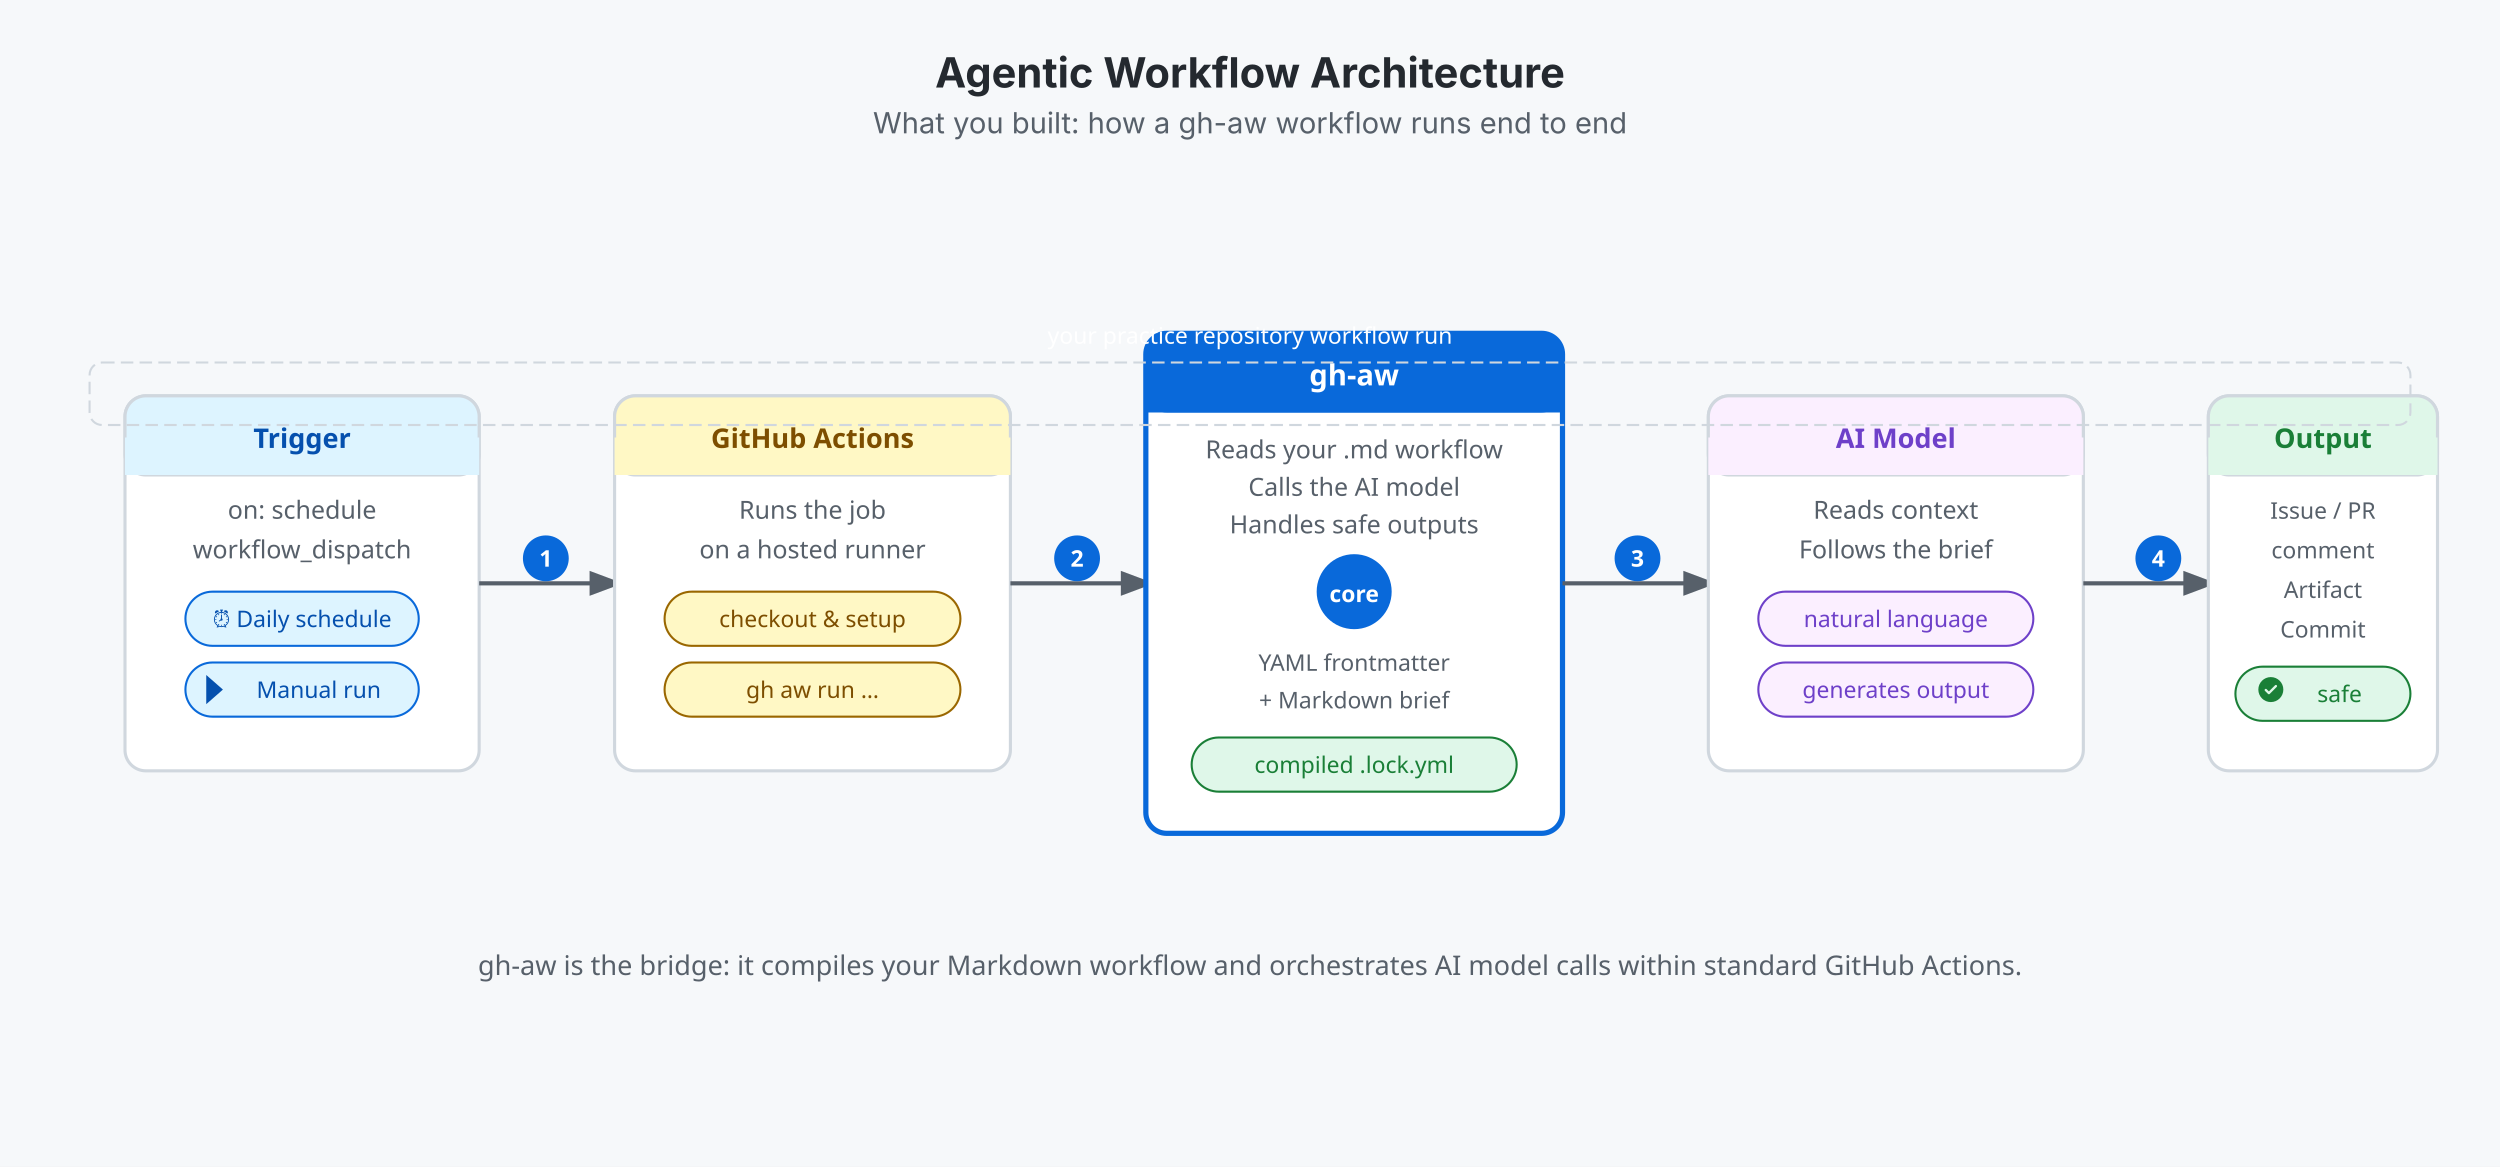
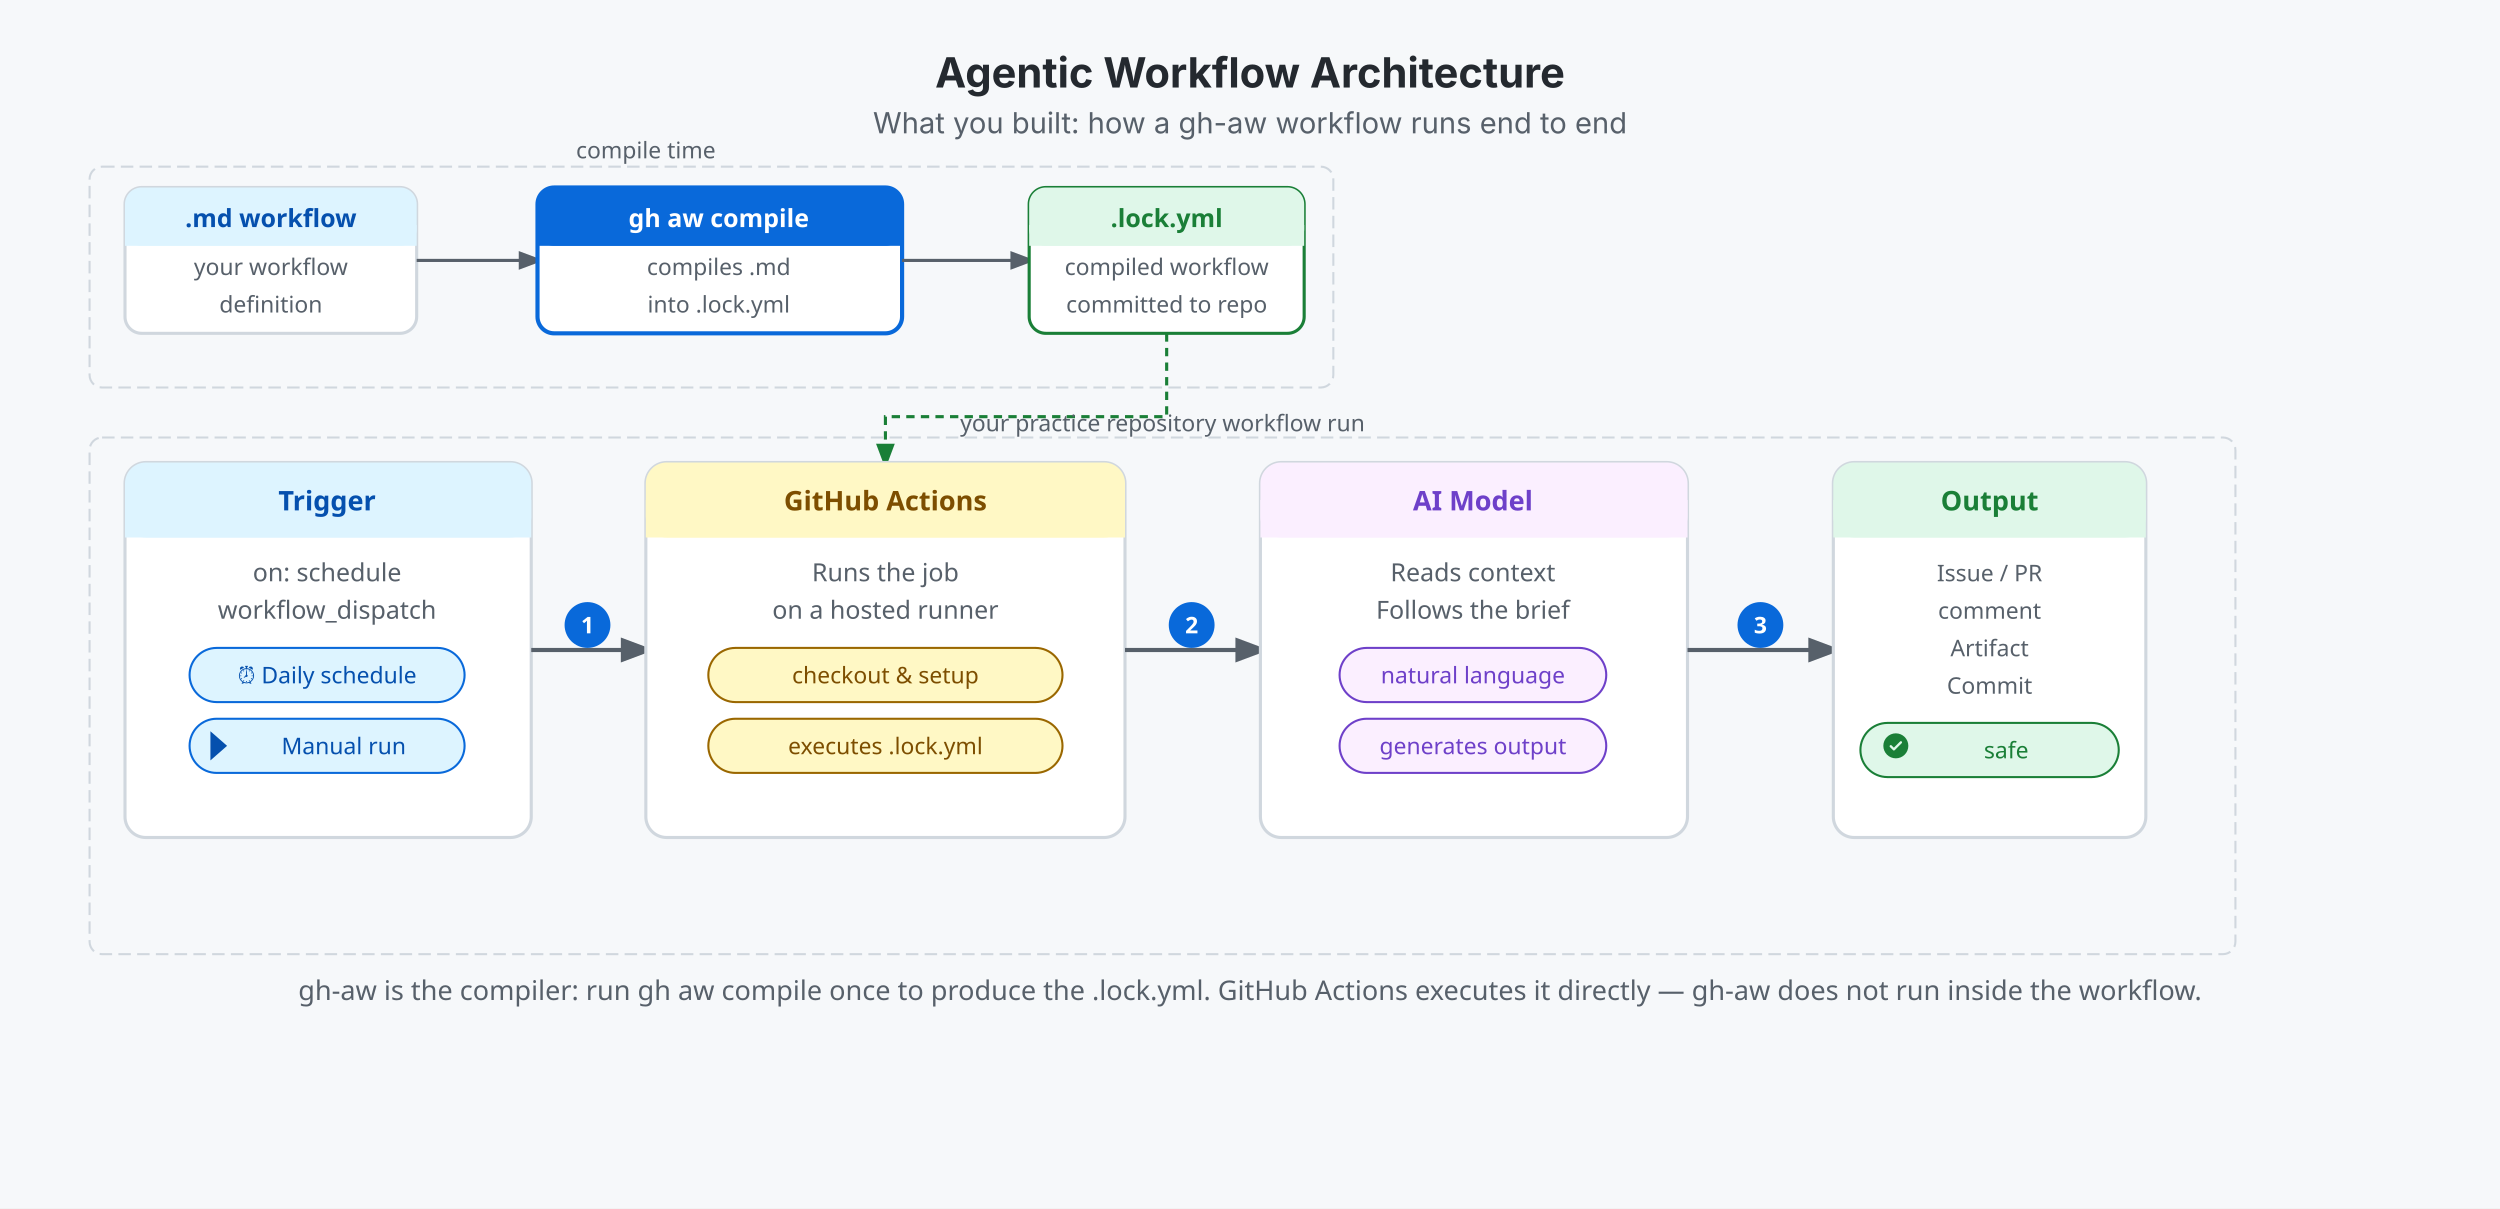
- <svg xmlns="http://www.w3.org/2000/svg" viewBox="0 0 1200 560" width="1200" height="560" role="img" aria-label="Agentic workflow architecture: schedule trigger flows through GitHub Actions and gh-aw to an AI model, which produces a safe output">
-   <rect width="1200" height="560" fill="#f6f8fa" />
+ <svg xmlns="http://www.w3.org/2000/svg" viewBox="0 0 1200 580" width="1200" height="580" role="img" aria-label="Agentic workflow architecture: at compile time, gh aw compile converts a .md workflow into a .lock.yml; at runtime, a trigger fires GitHub Actions, which executes the .lock.yml and calls an AI model to produce safe outputs">
+   <rect width="1200" height="580" fill="#f6f8fa" />
  <text x="600" y="42" text-anchor="middle" font-family="system-ui, -apple-system, sans-serif" font-size="20" font-weight="700" fill="#24292f">Agentic Workflow Architecture</text>
  <text x="600" y="64" text-anchor="middle" font-family="system-ui, -apple-system, sans-serif" font-size="14" fill="#57606a">What you built: how a gh-aw workflow runs end to end</text>
-   <rect x="60" y="190" width="170" height="180" rx="10" fill="#ffffff" stroke="#d0d7de" stroke-width="1.5" />
-   <rect x="60" y="190" width="170" height="38" rx="10" fill="#ddf4ff" stroke="#d0d7de" stroke-width="1.5" />
-   <rect x="60" y="210" width="170" height="18" fill="#ddf4ff" />
-   <text x="145" y="215" text-anchor="middle" font-family="system-ui, sans-serif" font-size="13" font-weight="700" fill="#0550ae">Trigger</text>
-   <text x="145" y="249" text-anchor="middle" font-family="system-ui, sans-serif" font-size="12" fill="#57606a">on: schedule</text>
-   <text x="145" y="268" text-anchor="middle" font-family="system-ui, sans-serif" font-size="12" fill="#57606a">workflow_dispatch</text>
-   <rect x="89" y="284" width="112" height="26" rx="13" fill="#ddf4ff" stroke="#0969da" stroke-width="1" />
-   <text x="145" y="301" text-anchor="middle" font-family="system-ui, sans-serif" font-size="11" fill="#0550ae">⏰ Daily schedule</text>
-   <rect x="89" y="318" width="112" height="26" rx="13" fill="#ddf4ff" stroke="#0969da" stroke-width="1" />
-   <path d="m99 324 8 7-8 7Z" fill="#0550ae" />
-   <text x="153" y="335" text-anchor="middle" font-family="system-ui, sans-serif" font-size="11" fill="#0550ae">Manual run</text>
-   <line x1="230" y1="280" x2="295" y2="280" stroke="#57606a" stroke-width="2" marker-end="url(#arrow-light)" />
-   <rect x="295" y="190" width="190" height="180" rx="10" fill="#ffffff" stroke="#d0d7de" stroke-width="1.5" />
-   <rect x="295" y="190" width="190" height="38" rx="10" fill="#fff8c5" stroke="#d0d7de" stroke-width="1.5" />
-   <rect x="295" y="210" width="190" height="18" fill="#fff8c5" />
-   <text x="390" y="215" text-anchor="middle" font-family="system-ui, sans-serif" font-size="13" font-weight="700" fill="#7d4e00">GitHub Actions</text>
-   <text x="390" y="249" text-anchor="middle" font-family="system-ui, sans-serif" font-size="12" fill="#57606a">Runs the job</text>
-   <text x="390" y="268" text-anchor="middle" font-family="system-ui, sans-serif" font-size="12" fill="#57606a">on a hosted runner</text>
-   <rect x="319" y="284" width="142" height="26" rx="13" fill="#fff8c5" stroke="#9a6700" stroke-width="1" />
-   <text x="390" y="301" text-anchor="middle" font-family="system-ui, sans-serif" font-size="11" fill="#7d4e00">checkout &amp; setup</text>
-   <rect x="319" y="318" width="142" height="26" rx="13" fill="#fff8c5" stroke="#9a6700" stroke-width="1" />
-   <text x="390" y="335" text-anchor="middle" font-family="system-ui, sans-serif" font-size="11" fill="#7d4e00">gh aw run …</text>
-   <line x1="485" y1="280" x2="550" y2="280" stroke="#57606a" stroke-width="2" marker-end="url(#arrow-light)" />
-   <rect x="550" y="160" width="200" height="240" rx="10" fill="#ffffff" stroke="#0969da" stroke-width="2.5" />
-   <rect x="550" y="160" width="200" height="38" rx="10" fill="#0969da" />
-   <rect x="550" y="180" width="200" height="18" fill="#0969da" />
-   <text x="650" y="185" text-anchor="middle" font-family="system-ui, sans-serif" font-size="14" font-weight="700" fill="#ffffff">gh-aw</text>
-   <text x="650" y="220" text-anchor="middle" font-family="system-ui, sans-serif" font-size="12" fill="#57606a">Reads your .md workflow</text>
-   <text x="650" y="238" text-anchor="middle" font-family="system-ui, sans-serif" font-size="12" fill="#57606a">Calls the AI model</text>
-   <text x="650" y="256" text-anchor="middle" font-family="system-ui, sans-serif" font-size="12" fill="#57606a">Handles safe outputs</text>
-   <circle cx="650" cy="284" r="18" fill="#0969da" />
-   <text x="650" y="289" text-anchor="middle" font-family="system-ui, sans-serif" font-size="11" font-weight="700" fill="#ffffff">core</text>
-   <text x="650" y="322" text-anchor="middle" font-family="system-ui, sans-serif" font-size="11" fill="#57606a">YAML frontmatter</text>
-   <text x="650" y="340" text-anchor="middle" font-family="system-ui, sans-serif" font-size="11" fill="#57606a">+ Markdown brief</text>
-   <rect x="572" y="354" width="156" height="26" rx="13" fill="#dff7e9" stroke="#1a7f37" stroke-width="1" />
-   <text x="650" y="371" text-anchor="middle" font-family="system-ui, sans-serif" font-size="11" fill="#1a7f37">compiled .lock.yml</text>
-   <line x1="750" y1="280" x2="820" y2="280" stroke="#57606a" stroke-width="2" marker-end="url(#arrow-light)" />
-   <rect x="820" y="190" width="180" height="180" rx="10" fill="#ffffff" stroke="#d0d7de" stroke-width="1.5" />
-   <rect x="820" y="190" width="180" height="38" rx="10" fill="#fbefff" stroke="#d0d7de" stroke-width="1.5" />
-   <rect x="820" y="210" width="180" height="18" fill="#fbefff" />
-   <text x="910" y="215" text-anchor="middle" font-family="system-ui, sans-serif" font-size="13" font-weight="700" fill="#6e40c9">AI Model</text>
-   <text x="910" y="249" text-anchor="middle" font-family="system-ui, sans-serif" font-size="12" fill="#57606a">Reads context</text>
-   <text x="910" y="268" text-anchor="middle" font-family="system-ui, sans-serif" font-size="12" fill="#57606a">Follows the brief</text>
-   <rect x="844" y="284" width="132" height="26" rx="13" fill="#fbefff" stroke="#6e40c9" stroke-width="1" />
-   <text x="910" y="301" text-anchor="middle" font-family="system-ui, sans-serif" font-size="11" fill="#6e40c9">natural language</text>
-   <rect x="844" y="318" width="132" height="26" rx="13" fill="#fbefff" stroke="#6e40c9" stroke-width="1" />
-   <text x="910" y="335" text-anchor="middle" font-family="system-ui, sans-serif" font-size="11" fill="#6e40c9">generates output</text>
-   <line x1="1000" y1="280" x2="1060" y2="280" stroke="#57606a" stroke-width="2" marker-end="url(#arrow-light)" />
-   <rect x="1060" y="190" width="110" height="180" rx="10" fill="#ffffff" stroke="#d0d7de" stroke-width="1.5" />
-   <rect x="1060" y="190" width="110" height="38" rx="10" fill="#dff7e9" stroke="#d0d7de" stroke-width="1.5" />
-   <rect x="1060" y="210" width="110" height="18" fill="#dff7e9" />
-   <text x="1115" y="215" text-anchor="middle" font-family="system-ui, sans-serif" font-size="13" font-weight="700" fill="#1a7f37">Output</text>
-   <text x="1115" y="249" text-anchor="middle" font-family="system-ui, sans-serif" font-size="11" fill="#57606a">Issue / PR</text>
-   <text x="1115" y="268" text-anchor="middle" font-family="system-ui, sans-serif" font-size="11" fill="#57606a">comment</text>
-   <text x="1115" y="287" text-anchor="middle" font-family="system-ui, sans-serif" font-size="11" fill="#57606a">Artifact</text>
-   <text x="1115" y="306" text-anchor="middle" font-family="system-ui, sans-serif" font-size="11" fill="#57606a">Commit</text>
-   <rect x="1073" y="320" width="84" height="26" rx="13" fill="#dff7e9" stroke="#1a7f37" stroke-width="1" />
-   <path d="M8 16A8 8 0 1 1 8 0a8 8 0 0 1 0 16Zm3.78-9.72a.751.751 0 0 0-.018-1.042.751.751 0 0 0-1.042-.018L6.75 9.19 5.28 7.72a.751.751 0 0 0-1.042.018.751.751 0 0 0-.018 1.042l2 2a.75.75 0 0 0 1.06 0Z" fill="#1a7f37" transform="translate(1084 325) scale(.75)" />
-   <text x="1123" y="337" text-anchor="middle" font-family="system-ui, sans-serif" font-size="11" fill="#1a7f37">safe</text>
-   <circle cx="262" cy="268" r="11" fill="#0969da" />
-   <text x="262" y="272" text-anchor="middle" font-family="system-ui, sans-serif" font-size="11" font-weight="700" fill="#fff">1</text>
-   <circle cx="517" cy="268" r="11" fill="#0969da" />
-   <text x="517" y="272" text-anchor="middle" font-family="system-ui, sans-serif" font-size="11" font-weight="700" fill="#fff">2</text>
-   <circle cx="786" cy="268" r="11" fill="#0969da" />
-   <text x="786" y="272" text-anchor="middle" font-family="system-ui, sans-serif" font-size="11" font-weight="700" fill="#fff">3</text>
-   <circle cx="1036" cy="268" r="11" fill="#0969da" />
-   <text x="1036" y="272" text-anchor="middle" font-family="system-ui, sans-serif" font-size="11" font-weight="700" fill="#fff">4</text>
-   <text x="600" y="468" text-anchor="middle" font-family="system-ui, sans-serif" font-size="13" fill="#57606a">gh-aw is the bridge: it compiles your Markdown workflow and orchestrates AI model calls within standard GitHub Actions.</text>
-   <rect x="43" y="174" width="1114" height="30" rx="6" fill="none" stroke="#d0d7de" stroke-width="1" stroke-dasharray="6 3" />
-   <text x="600" y="165" text-anchor="middle" font-family="system-ui, sans-serif" font-size="11" fill="#ffffff">your practice repository workflow run</text>
+   <text x="310" y="76" text-anchor="middle" font-family="system-ui, sans-serif" font-size="11" fill="#57606a">compile time</text>
+   <rect x="43" y="80" width="597" height="106" rx="6" fill="none" stroke="#d0d7de" stroke-width="1" stroke-dasharray="6 3" />
+   <rect x="60" y="90" width="140" height="70" rx="8" fill="#ffffff" stroke="#d0d7de" stroke-width="1.5" />
+   <rect x="60" y="90" width="140" height="28" rx="8" fill="#ddf4ff" />
+   <rect x="60" y="108" width="140" height="10" fill="#ddf4ff" />
+   <text x="130" y="109" text-anchor="middle" font-family="system-ui, sans-serif" font-size="12" font-weight="700" fill="#0550ae">.md workflow</text>
+   <text x="130" y="132" text-anchor="middle" font-family="system-ui, sans-serif" font-size="11" fill="#57606a">your workflow</text>
+   <text x="130" y="150" text-anchor="middle" font-family="system-ui, sans-serif" font-size="11" fill="#57606a">definition</text>
+   <line x1="200" y1="125" x2="258" y2="125" stroke="#57606a" stroke-width="1.5" marker-end="url(#arrow-light)" />
+   <rect x="258" y="90" width="175" height="70" rx="8" fill="#ffffff" stroke="#0969da" stroke-width="2" />
+   <rect x="258" y="90" width="175" height="28" rx="8" fill="#0969da" />
+   <rect x="258" y="108" width="175" height="10" fill="#0969da" />
+   <text x="345" y="109" text-anchor="middle" font-family="system-ui, sans-serif" font-size="12" font-weight="700" fill="#ffffff">gh aw compile</text>
+   <text x="345" y="132" text-anchor="middle" font-family="system-ui, sans-serif" font-size="11" fill="#57606a">compiles .md</text>
+   <text x="345" y="150" text-anchor="middle" font-family="system-ui, sans-serif" font-size="11" fill="#57606a">into .lock.yml</text>
+   <line x1="433" y1="125" x2="494" y2="125" stroke="#57606a" stroke-width="1.5" marker-end="url(#arrow-light)" />
+   <rect x="494" y="90" width="132" height="70" rx="8" fill="#ffffff" stroke="#1a7f37" stroke-width="1.5" />
+   <rect x="494" y="90" width="132" height="28" rx="8" fill="#dff7e9" />
+   <rect x="494" y="108" width="132" height="10" fill="#dff7e9" />
+   <text x="560" y="109" text-anchor="middle" font-family="system-ui, sans-serif" font-size="12" font-weight="700" fill="#1a7f37">.lock.yml</text>
+   <text x="560" y="132" text-anchor="middle" font-family="system-ui, sans-serif" font-size="11" fill="#57606a">compiled workflow</text>
+   <text x="560" y="150" text-anchor="middle" font-family="system-ui, sans-serif" font-size="11" fill="#57606a">committed to repo</text>
+   <path d="M 560 160 L 560 200 L 425 200 L 425 222" stroke="#1a7f37" stroke-width="1.5" stroke-dasharray="4 3" fill="none" marker-end="url(#arrow-green-light)" />
+   <text x="558" y="207" text-anchor="middle" font-family="system-ui, sans-serif" font-size="11" fill="#57606a">your practice repository workflow run</text>
+   <rect x="43" y="210" width="1030" height="248" rx="6" fill="none" stroke="#d0d7de" stroke-width="1" stroke-dasharray="6 3" />
+   <rect x="60" y="222" width="195" height="180" rx="10" fill="#ffffff" stroke="#d0d7de" stroke-width="1.5" />
+   <rect x="60" y="222" width="195" height="36" rx="10" fill="#ddf4ff" />
+   <rect x="60" y="240" width="195" height="18" fill="#ddf4ff" />
+   <text x="157" y="245" text-anchor="middle" font-family="system-ui, sans-serif" font-size="13" font-weight="700" fill="#0550ae">Trigger</text>
+   <text x="157" y="279" text-anchor="middle" font-family="system-ui, sans-serif" font-size="12" fill="#57606a">on: schedule</text>
+   <text x="157" y="297" text-anchor="middle" font-family="system-ui, sans-serif" font-size="12" fill="#57606a">workflow_dispatch</text>
+   <rect x="91" y="311" width="132" height="26" rx="13" fill="#ddf4ff" stroke="#0969da" stroke-width="1" />
+   <text x="157" y="328" text-anchor="middle" font-family="system-ui, sans-serif" font-size="11" fill="#0550ae">⏰ Daily schedule</text>
+   <rect x="91" y="345" width="132" height="26" rx="13" fill="#ddf4ff" stroke="#0969da" stroke-width="1" />
+   <path d="m101 351 8 7-8 7Z" fill="#0550ae" />
+   <text x="165" y="362" text-anchor="middle" font-family="system-ui, sans-serif" font-size="11" fill="#0550ae">Manual run</text>
+   <line x1="255" y1="312" x2="310" y2="312" stroke="#57606a" stroke-width="2" marker-end="url(#arrow-light)" />
+   <circle cx="282" cy="300" r="11" fill="#0969da" />
+   <text x="282" y="304" text-anchor="middle" font-family="system-ui, sans-serif" font-size="11" font-weight="700" fill="#fff">1</text>
+   <rect x="310" y="222" width="230" height="180" rx="10" fill="#ffffff" stroke="#d0d7de" stroke-width="1.5" />
+   <rect x="310" y="222" width="230" height="36" rx="10" fill="#fff8c5" />
+   <rect x="310" y="240" width="230" height="18" fill="#fff8c5" />
+   <text x="425" y="245" text-anchor="middle" font-family="system-ui, sans-serif" font-size="13" font-weight="700" fill="#7d4e00">GitHub Actions</text>
+   <text x="425" y="279" text-anchor="middle" font-family="system-ui, sans-serif" font-size="12" fill="#57606a">Runs the job</text>
+   <text x="425" y="297" text-anchor="middle" font-family="system-ui, sans-serif" font-size="12" fill="#57606a">on a hosted runner</text>
+   <rect x="340" y="311" width="170" height="26" rx="13" fill="#fff8c5" stroke="#9a6700" stroke-width="1" />
+   <text x="425" y="328" text-anchor="middle" font-family="system-ui, sans-serif" font-size="11" fill="#7d4e00">checkout &amp; setup</text>
+   <rect x="340" y="345" width="170" height="26" rx="13" fill="#fff8c5" stroke="#9a6700" stroke-width="1" />
+   <text x="425" y="362" text-anchor="middle" font-family="system-ui, sans-serif" font-size="11" fill="#7d4e00">executes .lock.yml</text>
+   <line x1="540" y1="312" x2="605" y2="312" stroke="#57606a" stroke-width="2" marker-end="url(#arrow-light)" />
+   <circle cx="572" cy="300" r="11" fill="#0969da" />
+   <text x="572" y="304" text-anchor="middle" font-family="system-ui, sans-serif" font-size="11" font-weight="700" fill="#fff">2</text>
+   <rect x="605" y="222" width="205" height="180" rx="10" fill="#ffffff" stroke="#d0d7de" stroke-width="1.5" />
+   <rect x="605" y="222" width="205" height="36" rx="10" fill="#fbefff" />
+   <rect x="605" y="240" width="205" height="18" fill="#fbefff" />
+   <text x="707" y="245" text-anchor="middle" font-family="system-ui, sans-serif" font-size="13" font-weight="700" fill="#6e40c9">AI Model</text>
+   <text x="707" y="279" text-anchor="middle" font-family="system-ui, sans-serif" font-size="12" fill="#57606a">Reads context</text>
+   <text x="707" y="297" text-anchor="middle" font-family="system-ui, sans-serif" font-size="12" fill="#57606a">Follows the brief</text>
+   <rect x="643" y="311" width="128" height="26" rx="13" fill="#fbefff" stroke="#6e40c9" stroke-width="1" />
+   <text x="707" y="328" text-anchor="middle" font-family="system-ui, sans-serif" font-size="11" fill="#6e40c9">natural language</text>
+   <rect x="643" y="345" width="128" height="26" rx="13" fill="#fbefff" stroke="#6e40c9" stroke-width="1" />
+   <text x="707" y="362" text-anchor="middle" font-family="system-ui, sans-serif" font-size="11" fill="#6e40c9">generates output</text>
+   <line x1="810" y1="312" x2="880" y2="312" stroke="#57606a" stroke-width="2" marker-end="url(#arrow-light)" />
+   <circle cx="845" cy="300" r="11" fill="#0969da" />
+   <text x="845" y="304" text-anchor="middle" font-family="system-ui, sans-serif" font-size="11" font-weight="700" fill="#fff">3</text>
+   <rect x="880" y="222" width="150" height="180" rx="10" fill="#ffffff" stroke="#d0d7de" stroke-width="1.5" />
+   <rect x="880" y="222" width="150" height="36" rx="10" fill="#dff7e9" />
+   <rect x="880" y="240" width="150" height="18" fill="#dff7e9" />
+   <text x="955" y="245" text-anchor="middle" font-family="system-ui, sans-serif" font-size="13" font-weight="700" fill="#1a7f37">Output</text>
+   <text x="955" y="279" text-anchor="middle" font-family="system-ui, sans-serif" font-size="11" fill="#57606a">Issue / PR</text>
+   <text x="955" y="297" text-anchor="middle" font-family="system-ui, sans-serif" font-size="11" fill="#57606a">comment</text>
+   <text x="955" y="315" text-anchor="middle" font-family="system-ui, sans-serif" font-size="11" fill="#57606a">Artifact</text>
+   <text x="955" y="333" text-anchor="middle" font-family="system-ui, sans-serif" font-size="11" fill="#57606a">Commit</text>
+   <rect x="893" y="347" width="124" height="26" rx="13" fill="#dff7e9" stroke="#1a7f37" stroke-width="1" />
+   <path d="M8 16A8 8 0 1 1 8 0a8 8 0 0 1 0 16Zm3.78-9.72a.751.751 0 0 0-.018-1.042.751.751 0 0 0-1.042-.018L6.75 9.19 5.28 7.72a.751.751 0 0 0-1.042.018.751.751 0 0 0-.018 1.042l2 2a.75.75 0 0 0 1.06 0Z" fill="#1a7f37" transform="translate(904 352) scale(.75)" />
+   <text x="963" y="364" text-anchor="middle" font-family="system-ui, sans-serif" font-size="11" fill="#1a7f37">safe</text>
+   <text x="600" y="480" text-anchor="middle" font-family="system-ui, sans-serif" font-size="13" fill="#57606a">gh-aw is the compiler: run gh aw compile once to produce the .lock.yml. GitHub Actions executes it directly — gh-aw does not run inside the workflow.</text>
  <defs>
    <marker id="arrow-light" markerWidth="8" markerHeight="8" refX="6" refY="3" orient="auto">
      <path d="M0,0 L0,6 L8,3 z" fill="#57606a" />
    </marker>
+     <marker id="arrow-green-light" markerWidth="8" markerHeight="8" refX="6" refY="3" orient="auto">
+       <path d="M0,0 L0,6 L8,3 z" fill="#1a7f37" />
+     </marker>
  </defs>
</svg>
